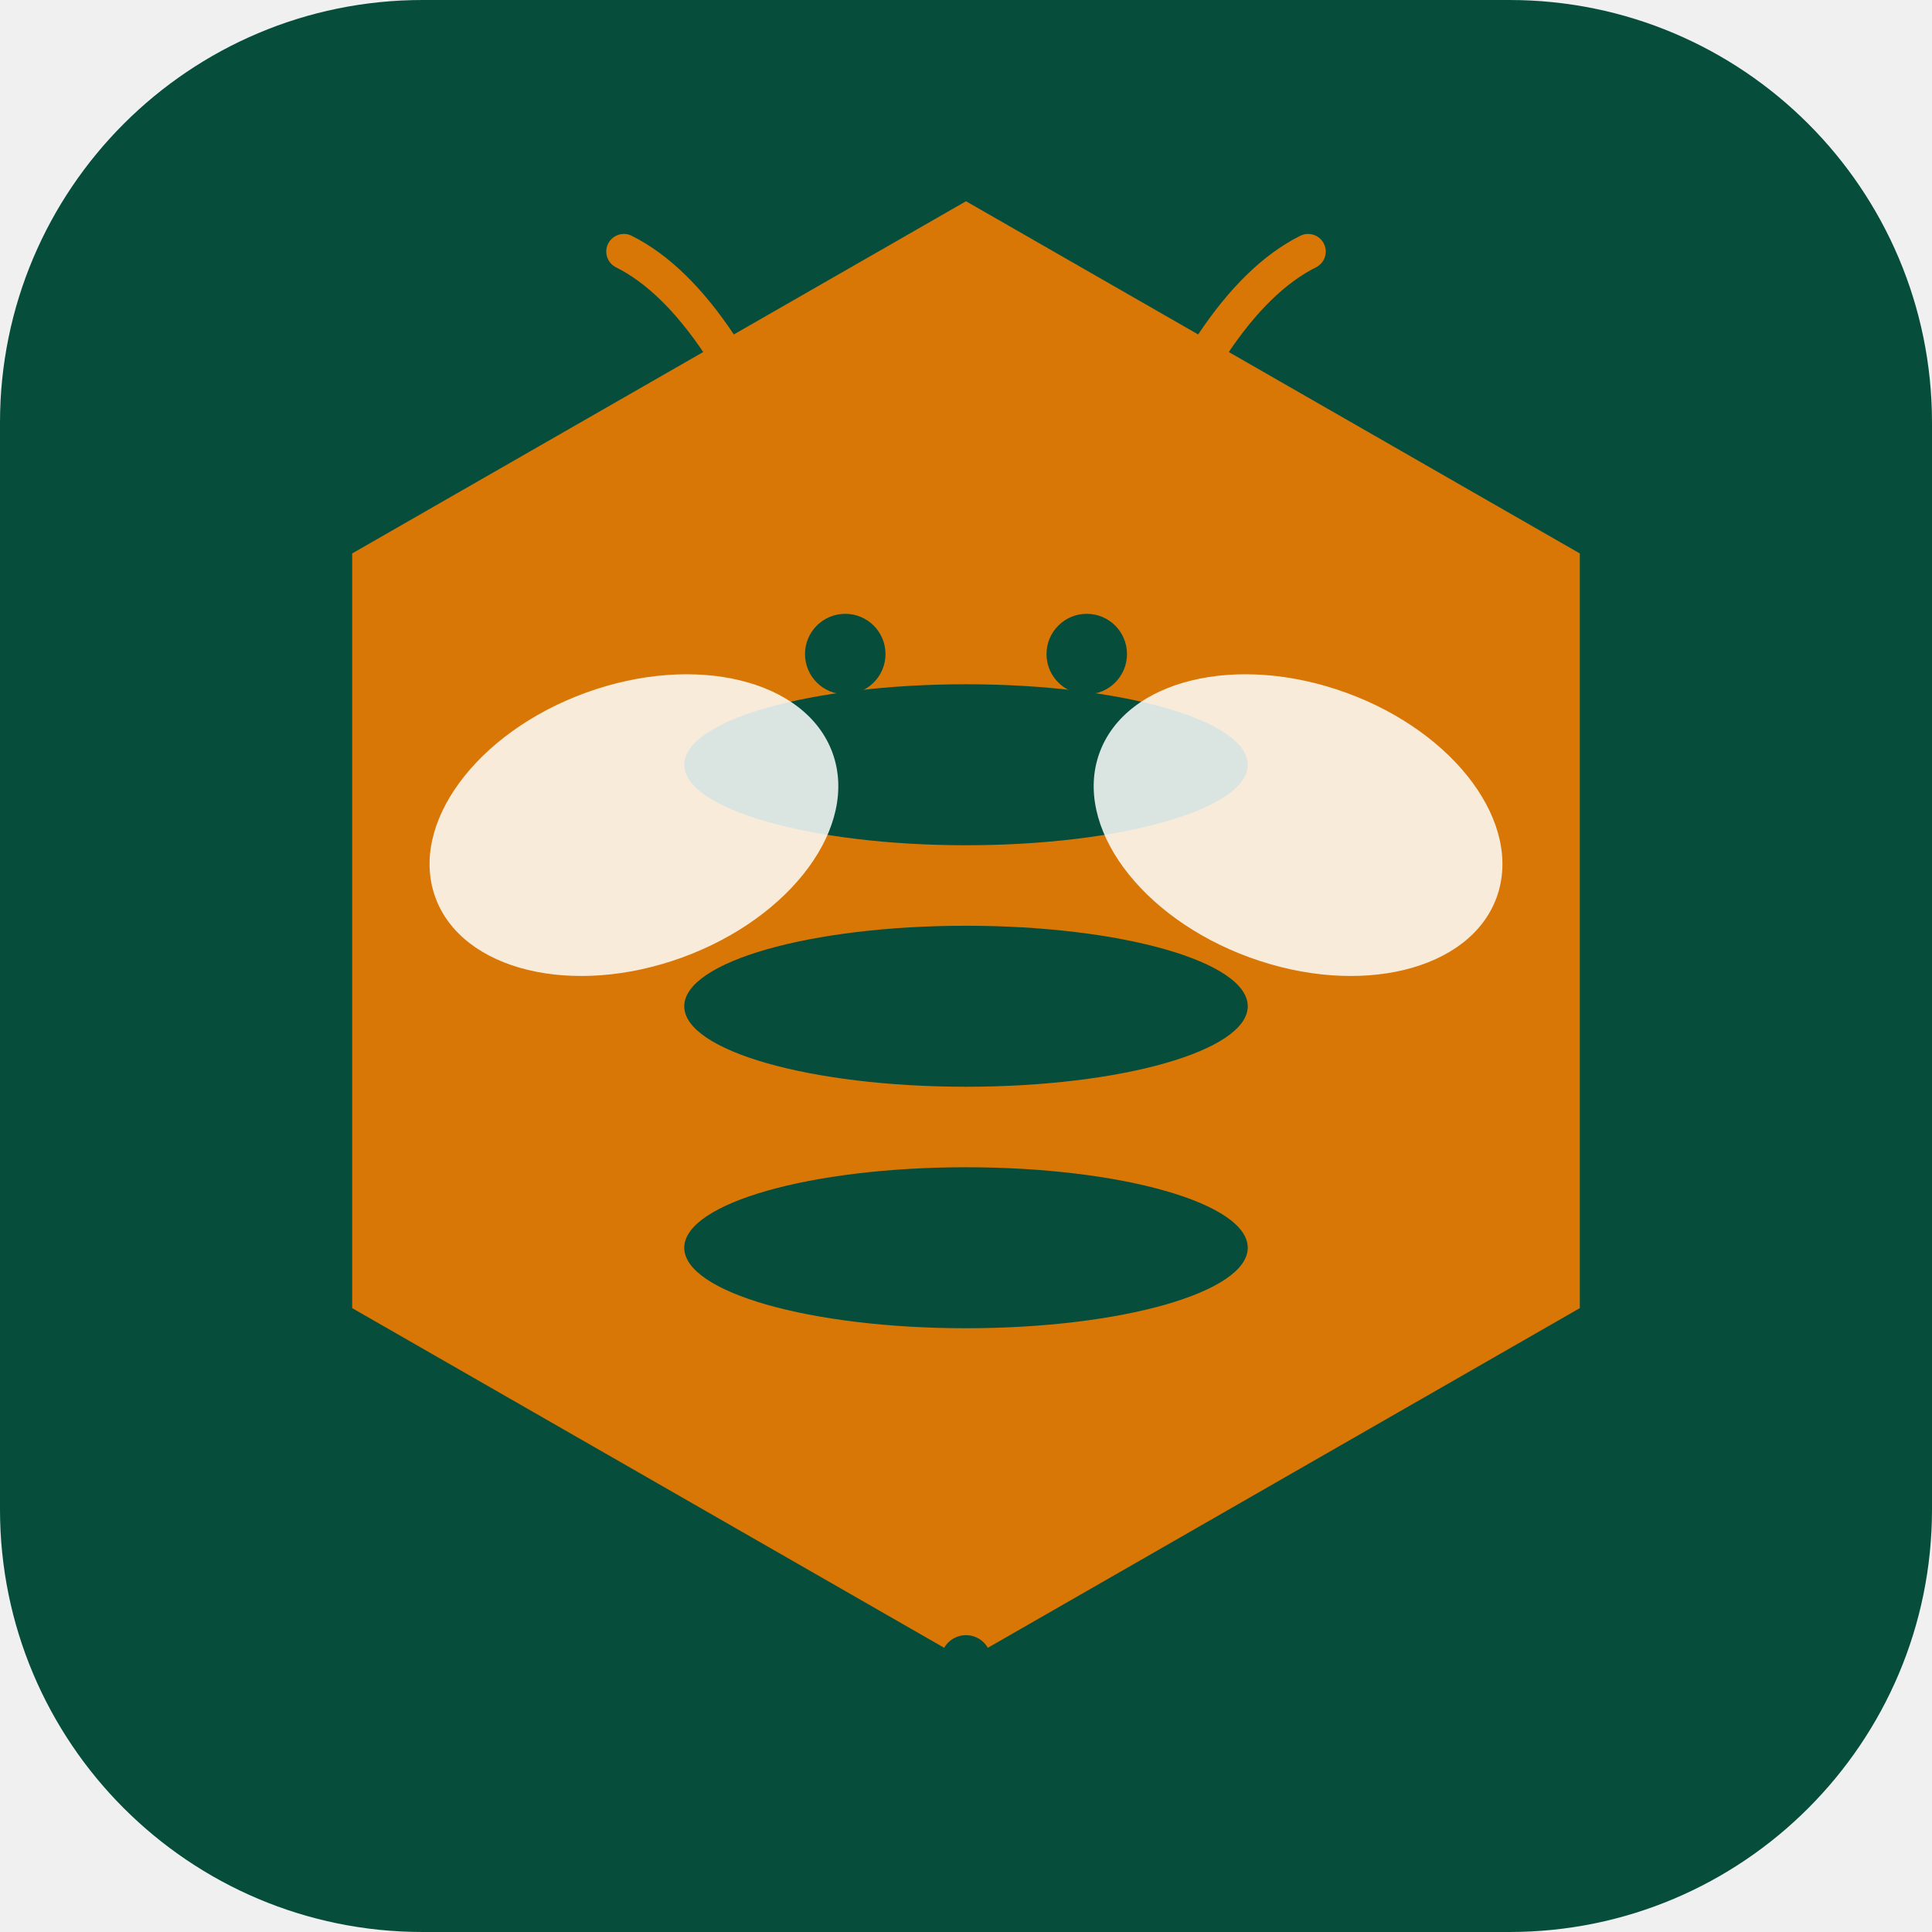
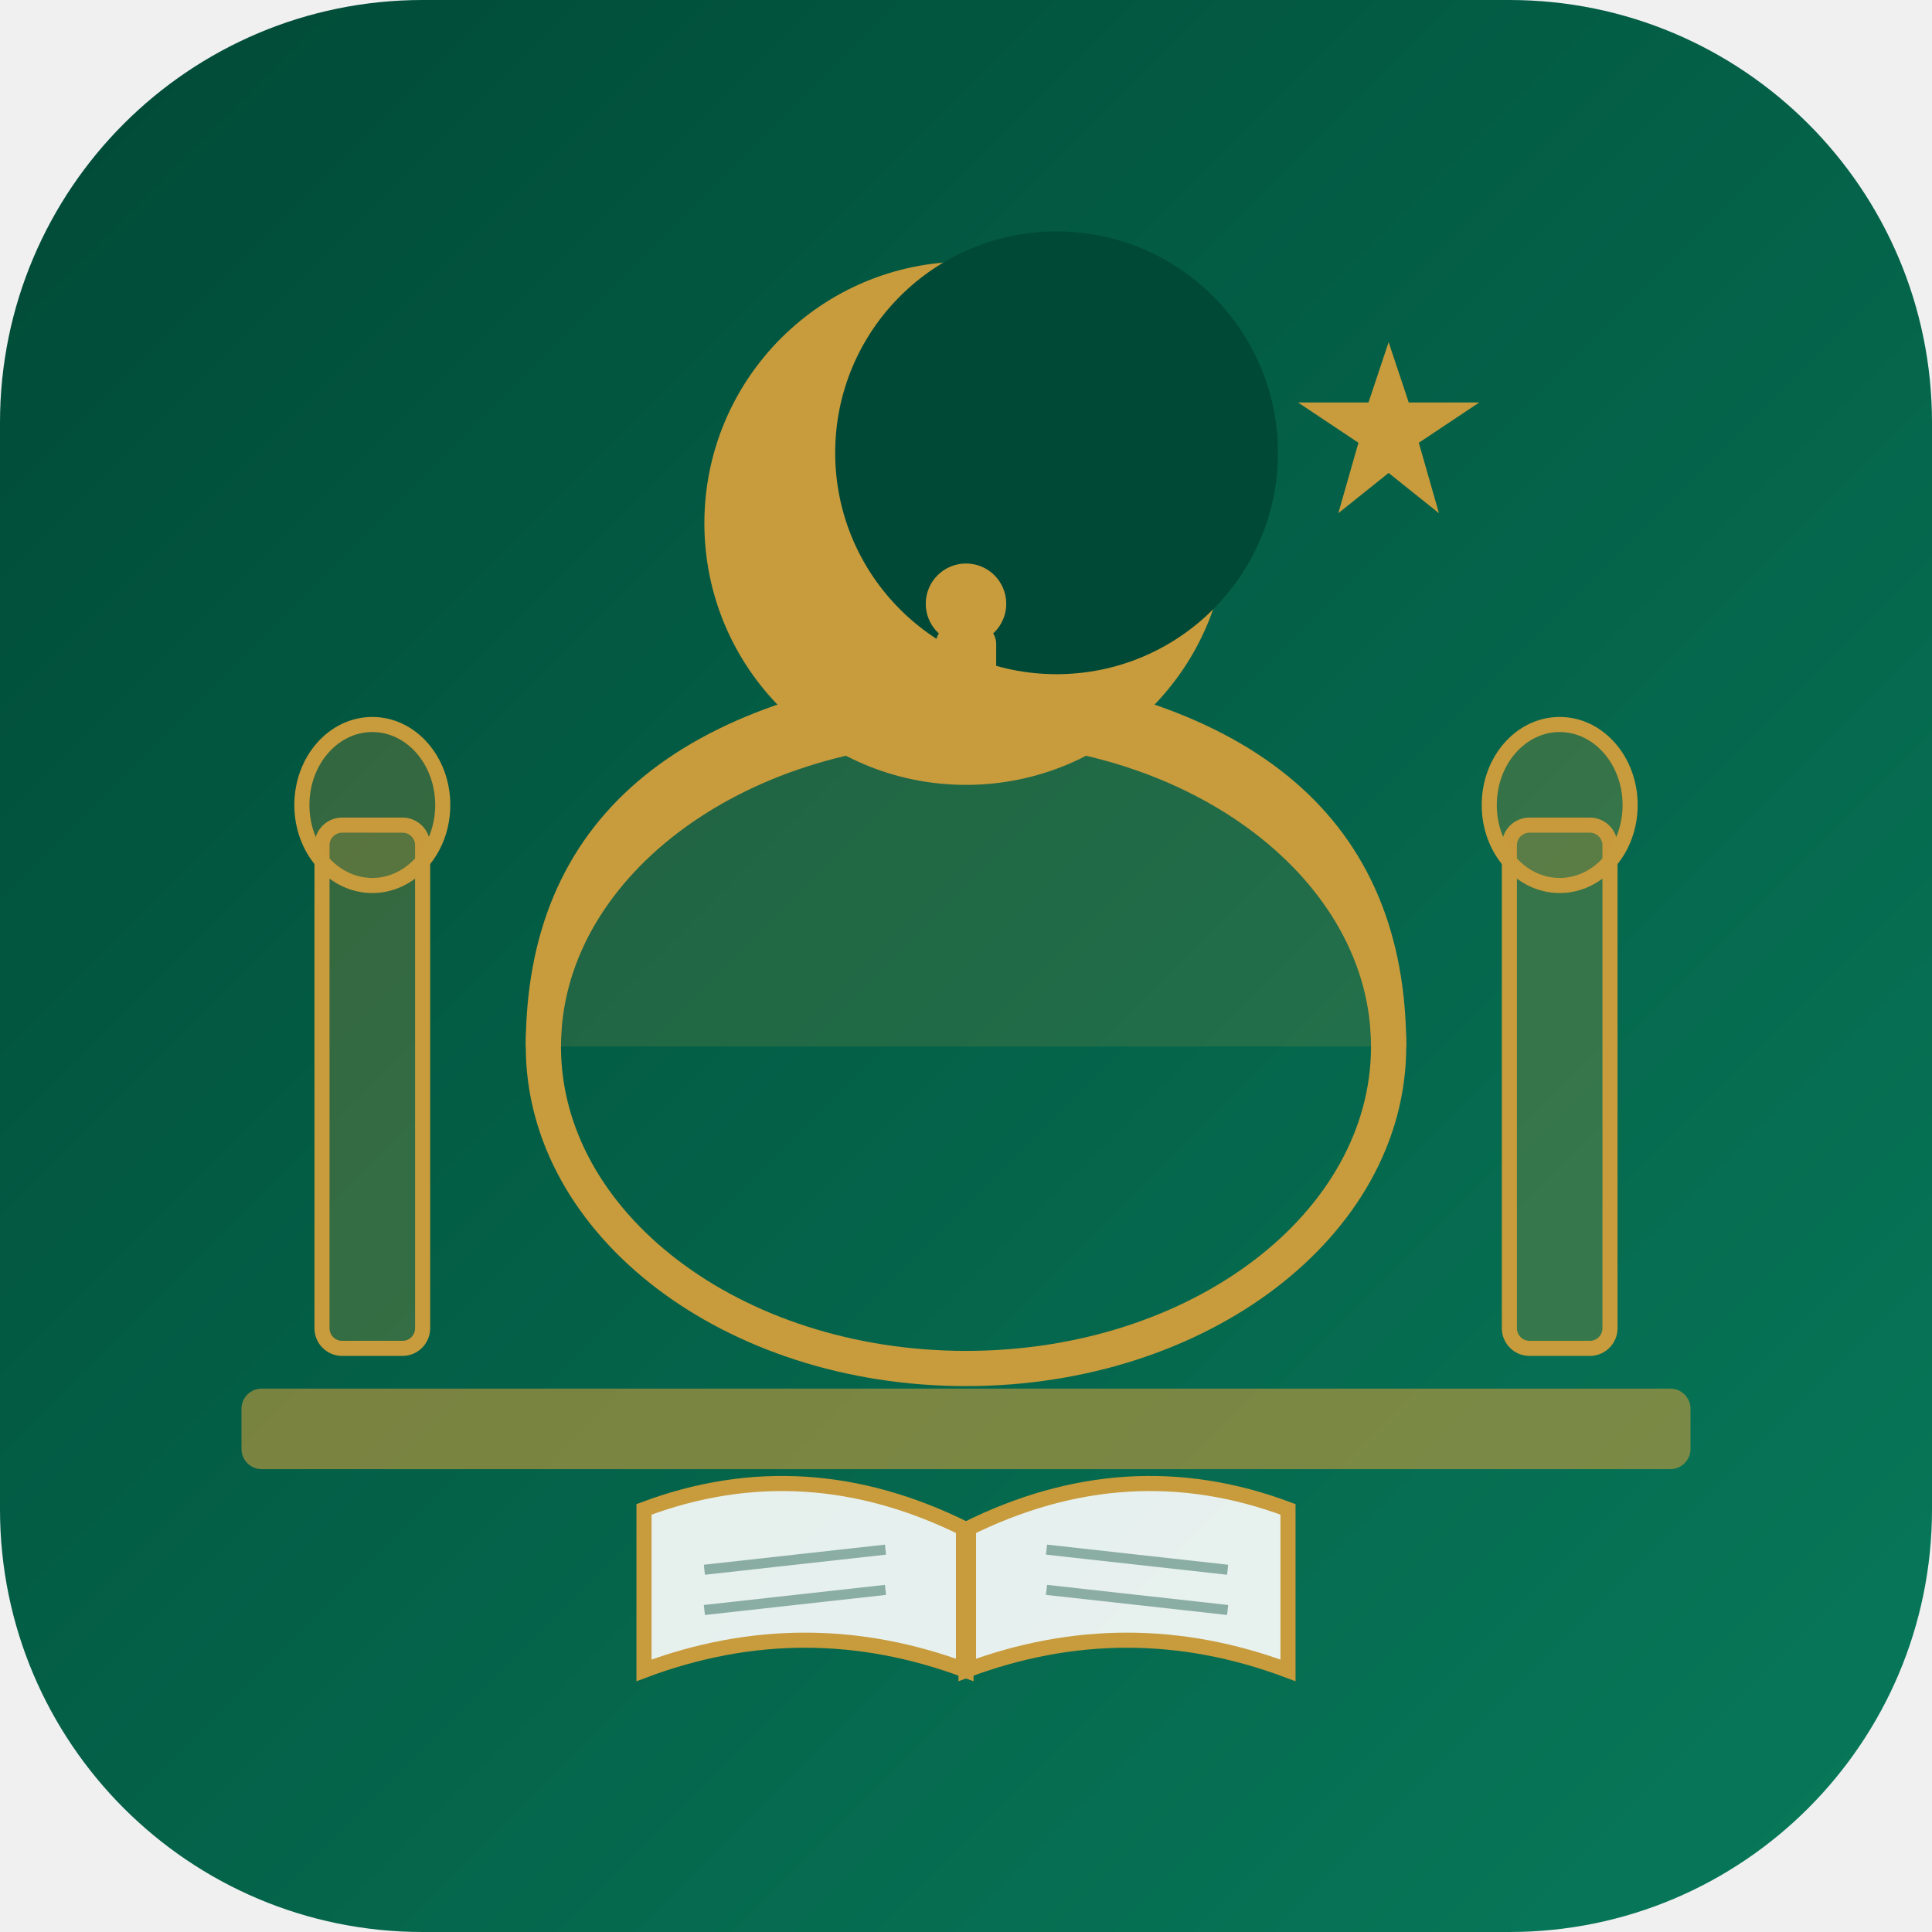
<svg xmlns="http://www.w3.org/2000/svg" viewBox="0 0 192 192">
-   <rect width="192" height="192" rx="42" fill="#064E3B" />
-   <polygon points="96,20 157,55 157,130 96,165 35,130 35,55" fill="#D97706" />
-   <ellipse cx="96" cy="76" rx="28" ry="8" fill="#064E3B" />
-   <ellipse cx="96" cy="100" rx="28" ry="8" fill="#064E3B" />
-   <ellipse cx="96" cy="124" rx="28" ry="8" fill="#064E3B" />
-   <ellipse cx="63" cy="82" rx="21" ry="14" fill="#fff" opacity="0.85" transform="rotate(-20 63 82)" />
-   <ellipse cx="129" cy="82" rx="21" ry="14" fill="#fff" opacity="0.85" transform="rotate(20 129 82)" />
-   <path d="M80 52 Q72 30 62 25" stroke="#D97706" stroke-width="3.5" stroke-linecap="round" fill="none" />
-   <path d="M112 52 Q120 30 130 25" stroke="#D97706" stroke-width="3.5" stroke-linecap="round" fill="none" />
-   <circle cx="84" cy="65" r="4" fill="#064E3B" />
-   <circle cx="108" cy="65" r="4" fill="#064E3B" />
-   <path d="M96 165 L96 182" stroke="#064E3B" stroke-width="5" stroke-linecap="round" />
+   <defs>
+     <linearGradient id="bg" x1="0%" y1="0%" x2="100%" y2="100%">
+       <stop offset="0%" stop-color="#004936" />
+       <stop offset="100%" stop-color="#087A5B" />
+     </linearGradient>
+     <clipPath id="round">
+       <rect width="192" height="192" rx="42" />
+     </clipPath>
+   </defs>
+   <g clip-path="url(#round)">
+     <rect width="192" height="192" fill="url(#bg)" />
+     <circle cx="96" cy="52" r="26" fill="#C89B3C" />
+     <circle cx="105" cy="45" r="22" fill="#004936" />
+     <polygon points="138,34 140,40 147,40 141,44 143,51 138,47 133,51 135,44 129,40 136,40" fill="#C89B3C" />
+     <ellipse cx="96" cy="104" rx="42" ry="32" fill="none" stroke="#C89B3C" stroke-width="3.5" />
+     <path d="M54,104 Q54,72 96,68 Q138,72 138,104" fill="rgba(200,155,60,0.15)" stroke="#C89B3C" stroke-width="3.5" />
+     <rect x="93" y="62" width="6" height="10" rx="2" fill="#C89B3C" />
+     <circle cx="96" cy="60" r="4" fill="#C89B3C" />
+     <rect x="32" y="82" width="10" height="52" rx="2" fill="rgba(200,155,60,0.25)" stroke="#C89B3C" stroke-width="1.5" />
+     <ellipse cx="37" cy="80" rx="7" ry="8" fill="rgba(200,155,60,0.25)" stroke="#C89B3C" stroke-width="1.5" />
+     <rect x="150" y="82" width="10" height="52" rx="2" fill="rgba(200,155,60,0.25)" stroke="#C89B3C" stroke-width="1.5" />
+     <ellipse cx="155" cy="80" rx="7" ry="8" fill="rgba(200,155,60,0.25)" stroke="#C89B3C" stroke-width="1.5" />
+     <rect x="24" y="138" width="144" height="8" rx="2" fill="#C89B3C" opacity="0.6" />
+     <g transform="translate(96,158)">
+       <path d="M-32,-8 Q-16,-14 0,-6 L0,8 Q-16,2 -32,8 Z" fill="rgba(255,255,255,0.9)" stroke="#C89B3C" stroke-width="1.5" />
+       <path d="M0,-6 Q16,-14 32,-8 L32,8 Q16,2 0,8 Z" fill="rgba(255,255,255,0.9)" stroke="#C89B3C" stroke-width="1.5" />
+       <line x1="0" y1="-6" x2="0" y2="8" stroke="#C89B3C" stroke-width="2" />
+       <line x1="-26" y1="-2" x2="-8" y2="-4" stroke="rgba(0,73,54,0.4)" stroke-width="1" />
+       <line x1="-26" y1="2" x2="-8" y2="0" stroke="rgba(0,73,54,0.4)" stroke-width="1" />
+       <line x1="8" y1="-4" x2="26" y2="-2" stroke="rgba(0,73,54,0.4)" stroke-width="1" />
+       <line x1="8" y1="0" x2="26" y2="2" stroke="rgba(0,73,54,0.4)" stroke-width="1" />
+     </g>
+   </g>
</svg>
